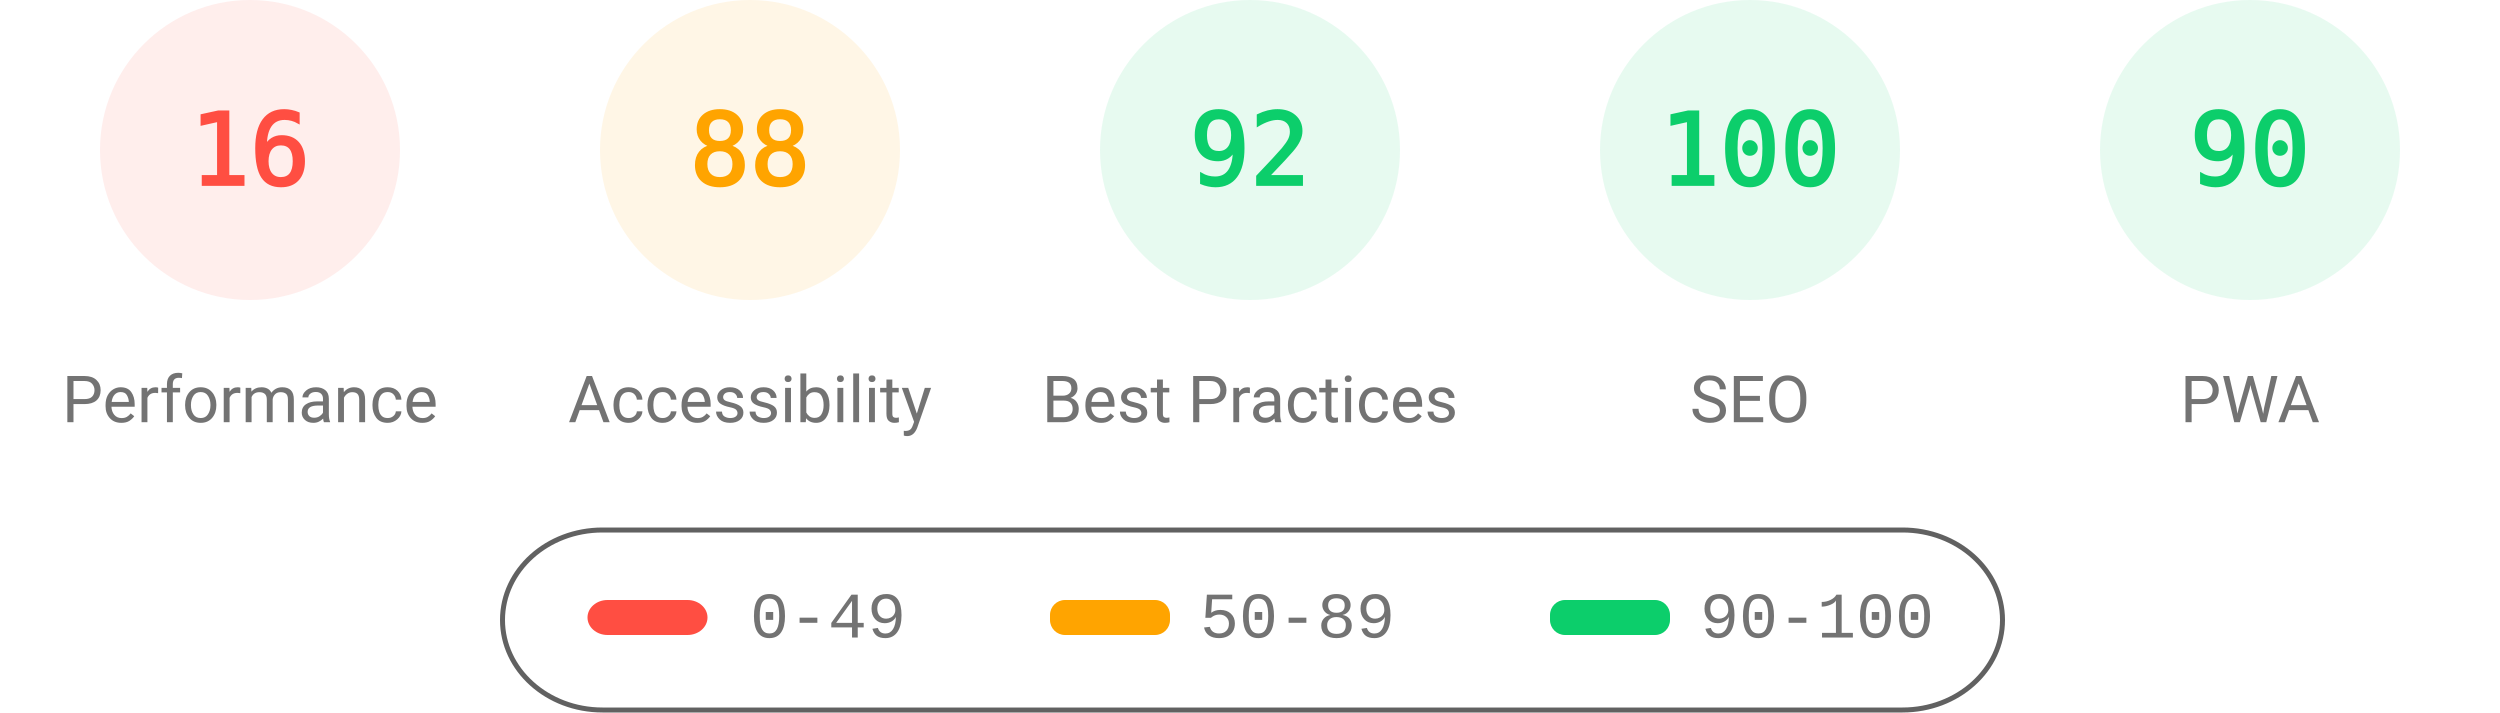
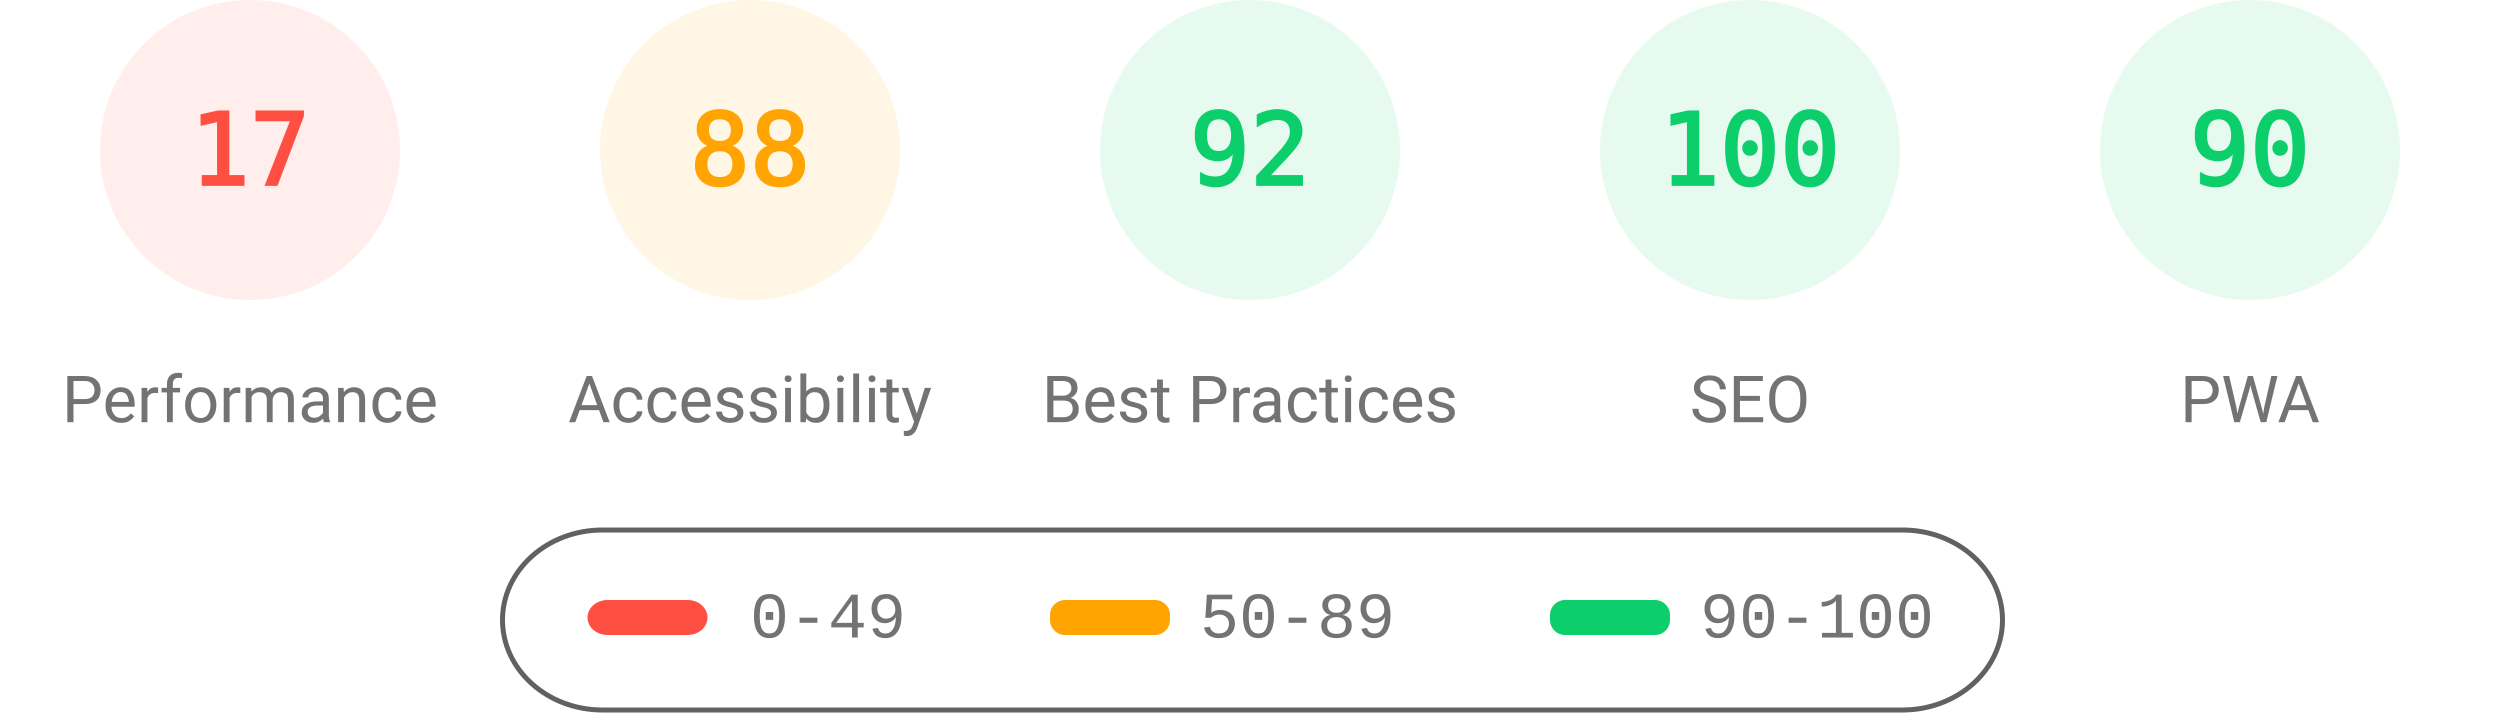
<svg xmlns="http://www.w3.org/2000/svg" fill="none" width="1000" height="285">
  <style>.gauge-base{opacity:.1}.gauge-arc{fill:none;animation-delay:250ms;stroke-linecap:round;transform:rotate(-90deg);transform-origin:100px 60px;animation:load-gauge 1s ease forwards}.guage-text{font-size:40px;font-family:monospace;text-align:center}.guage-red{color:#ff4e42;fill:#ff4e42;stroke:#ff4e42}.guage-orange{color:#ffa400;fill:#ffa400;stroke:#ffa400}.guage-green{color:#0cce6b;fill:#0cce6b;stroke:#0cce6b}.guage-undefined{color:#5c5c5c;fill:#5c5c5c;stroke:#5c5c5c}.guage-title{color:#737373;fill:#737373;stroke:none;font-size:26px;line-height:26px;font-family:Roboto,Halvetica,Arial,sans-serif}@keyframes load-gauge{from{stroke-dasharray:0 352.858}}</style>
  <svg class="guage-div guage-perf guage-red" viewBox="0 0 200 200" width="200" height="200">
    <circle class="gauge-base" r="56" cx="100" cy="60" stroke-width="8" />
-     <circle class="gauge-arc guage-arc-1" r="56" cx="100" cy="60" stroke-width="8" style="stroke-dasharray:56.297,351.858" />
-     <text class="guage-text" x="100" y="60" alignment-baseline="central" dominant-baseline="central" text-anchor="middle">16</text>
+     <circle class="gauge-arc guage-arc-1" r="56" cx="100" cy="60" stroke-width="8" style="stroke-dasharray:59.816,351.858" />
+     <text class="guage-text" x="100" y="60" alignment-baseline="central" dominant-baseline="central" text-anchor="middle">17</text>
    <text class="guage-title" x="100" y="160" alignment-baseline="central" dominant-baseline="central" text-anchor="middle">Performance</text>
  </svg>
  <svg class="guage-div guage-acc guage-orange" viewBox="0 0 200 200" width="200" height="200" x="200">
    <circle class="gauge-base" r="56" cx="100" cy="60" stroke-width="8" />
    <circle class="gauge-arc guage-arc-2" r="56" cx="100" cy="60" stroke-width="8" style="stroke-dasharray:309.635,351.858" />
    <text class="guage-text" x="100" y="60" alignment-baseline="central" dominant-baseline="central" text-anchor="middle">88</text>
    <text class="guage-title" x="100" y="160" alignment-baseline="central" dominant-baseline="central" text-anchor="middle">Accessibility</text>
  </svg>
  <svg class="guage-div guage-best guage-green" viewBox="0 0 200 200" width="200" height="200" x="400">
    <circle class="gauge-base" r="56" cx="100" cy="60" stroke-width="8" />
    <circle class="gauge-arc guage-arc-3" r="56" cx="100" cy="60" stroke-width="8" style="stroke-dasharray:323.709,351.858" />
    <text class="guage-text" x="100" y="60" alignment-baseline="central" dominant-baseline="central" text-anchor="middle">92</text>
    <text class="guage-title" x="100" y="160" alignment-baseline="central" dominant-baseline="central" text-anchor="middle">Best Practices</text>
  </svg>
  <svg class="guage-div guage-seo guage-green" viewBox="0 0 200 200" width="200" height="200" x="600">
    <circle class="gauge-base" r="56" cx="100" cy="60" stroke-width="8" />
    <circle class="gauge-arc guage-arc-4" r="56" cx="100" cy="60" stroke-width="8" style="stroke-dasharray:351.858,351.858" />
    <text class="guage-text" x="100" y="60" alignment-baseline="central" dominant-baseline="central" text-anchor="middle">100</text>
    <text class="guage-title" x="100" y="160" alignment-baseline="central" dominant-baseline="central" text-anchor="middle">SEO</text>
  </svg>
  <svg class="guage-div guage-pwa guage-green" viewBox="0 0 200 200" width="200" height="200" x="800">
    <circle class="gauge-base" r="56" cx="100" cy="60" stroke-width="8" />
    <circle class="gauge-arc guage-arc-4" r="56" cx="100" cy="60" stroke-width="8" style="stroke-dasharray:316.672,351.858" />
    <text class="guage-text" x="100" y="60" alignment-baseline="central" dominant-baseline="central" text-anchor="middle">90</text>
    <text class="guage-title" x="100" y="160" alignment-baseline="central" dominant-baseline="central" text-anchor="middle">PWA</text>
  </svg>
  <svg width="604" height="76" x="200" y="210">
    <path fill="none" id="canvas_background" d="M-1-1h604v80H-1z" />
    <rect fill-opacity="0" stroke="#616161" stroke-width="2" rx="40" id="svg_2" height="72" width="600" y="2" x="1" fill="#000" />
    <rect stroke="#000" rx="8" id="svg_3" height="14" width="48" y="30" x="35" stroke-opacity="null" stroke-width="0" fill="#ff4e42" />
    <rect stroke="#000" rx="6" id="svg_4" height="14" width="48" y="30" x="220" stroke-opacity="null" stroke-width="0" fill="#ffa400" />
    <rect stroke="#000" rx="6" id="svg_5" height="14" width="48" y="30" x="420" stroke-opacity="null" stroke-width="0" fill="#0cce6b" />
    <text xml:space="preserve" text-anchor="start" font-family="'Courier New', Courier, monospace" font-size="26" id="svg_6" y="45" x="100" stroke-opacity="null" stroke-width="0" stroke="#000" fill="#737373">0-49</text>
    <text xml:space="preserve" text-anchor="start" font-family="'Courier New', Courier, monospace" font-size="26" id="svg_7" y="45" x="280" stroke-opacity="null" stroke-width="0" stroke="#000" fill="#737373">50-89</text>
    <text xml:space="preserve" text-anchor="start" font-family="'Courier New', Courier, monospace" font-size="26" id="svg_8" y="45" x="480" stroke-opacity="null" stroke-width="0" stroke="#000" fill="#737373">90-100</text>
  </svg>
</svg>
